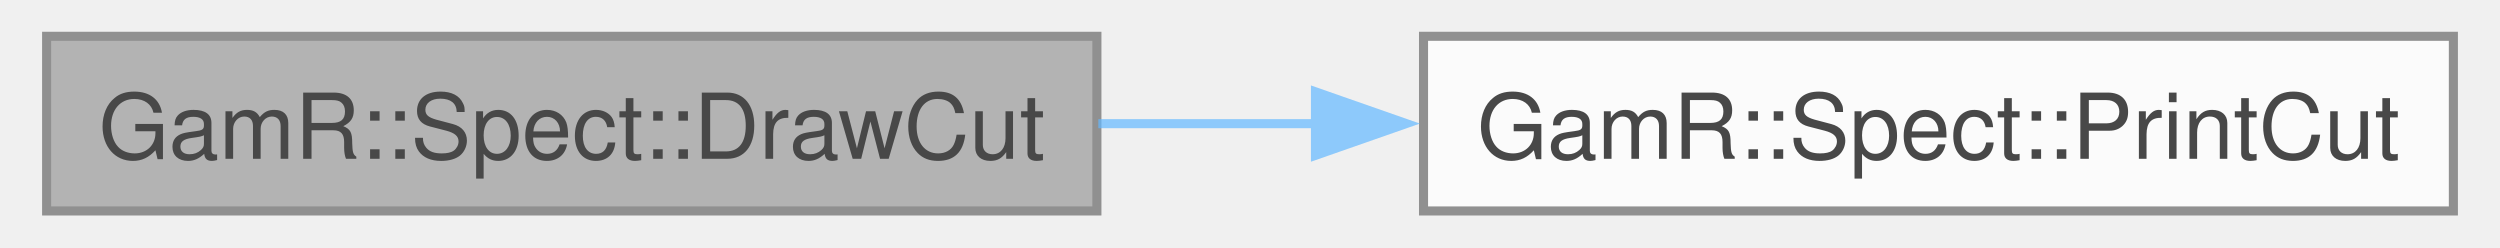
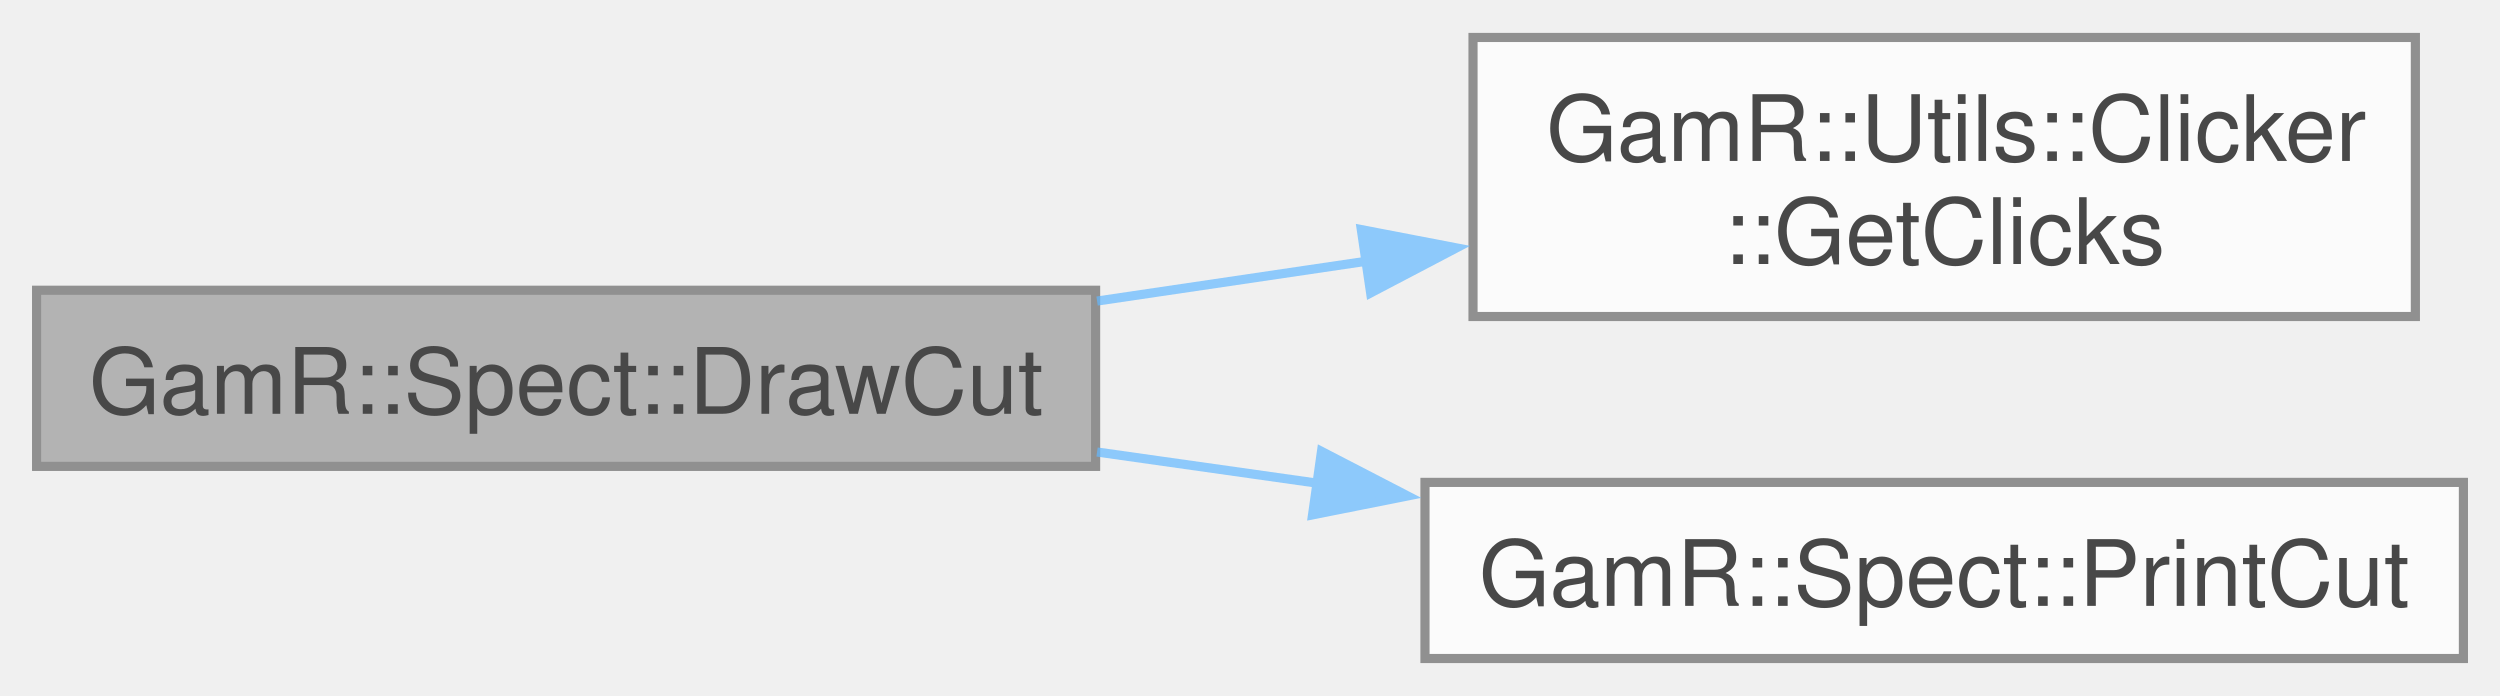
- <svg xmlns="http://www.w3.org/2000/svg" xmlns:xlink="http://www.w3.org/1999/xlink" width="273pt" height="27pt" viewBox="0.00 0.00 273.25 27.25">
+ <svg xmlns="http://www.w3.org/2000/svg" xmlns:xlink="http://www.w3.org/1999/xlink" width="273pt" height="76pt" viewBox="0.00 0.00 273.25 75.88">
  <svg id="main" version="1.1" xml:space="preserve">
    <style type="text/css">
.node, .edge {opacity: 0.7;}
.node.selected, .edge.selected {opacity: 1;}
.edge:hover path { stroke: red; }
.edge:hover polygon { stroke: red; fill: red; }
</style>
    <svg id="graph" class="graph">
-       <g id="graph0" class="graph" transform="scale(1 1) rotate(0) translate(4 23.25)">
+       <g id="graph0" class="graph" transform="scale(1 1) rotate(0) translate(4 71.88)">
        <g id="Node000001" class="node">
          <g id="a_Node000001">
            <a xlink:title=" ">
-               <polygon fill="#999999" stroke="#666666" points="115.75,-19.25 0,-19.25 0,0 115.75,0 115.75,-19.25" />
-               <text text-anchor="middle" x="57.88" y="-5.75" font-family="Helvetica,sans-Serif" font-size="10.00">GamR::Spect::DrawCut</text>
+               <polygon fill="#999999" stroke="#666666" points="115.75,-40.25 0,-40.25 0,-21 115.75,-21 115.75,-40.25" />
+               <text text-anchor="middle" x="57.88" y="-26.75" font-family="Helvetica,sans-Serif" font-size="10.00">GamR::Spect::DrawCut</text>
            </a>
          </g>
        </g>
        <g id="Node000002" class="node">
          <g id="a_Node000002">
+             <a xlink:href="../../d5/db8/class_gam_r_1_1_utils_1_1_clicker.html#a2303baf332dfdfecf946e78f7aa33c86" target="_top" xlink:title=" ">
+               <polygon fill="white" stroke="#666666" points="260,-67.88 157,-67.88 157,-37.38 260,-37.38 260,-67.88" />
+               <text text-anchor="start" x="165" y="-54.38" font-family="Helvetica,sans-Serif" font-size="10.00">GamR::Utils::Clicker</text>
+               <text text-anchor="middle" x="208.5" y="-43.12" font-family="Helvetica,sans-Serif" font-size="10.00">::GetClicks</text>
+             </a>
+           </g>
+         </g>
+         <g id="edge1_Node000001_Node000002" class="edge">
+           <g id="a_edge1_Node000001_Node000002">
+             <a xlink:title=" ">
+               <path fill="none" stroke="#63b8ff" d="M115.91,-39.07C125.56,-40.5 135.62,-41.99 145.39,-43.43" />
+               <polygon fill="#63b8ff" stroke="#63b8ff" points="144.79,-46.88 155.19,-44.88 145.81,-39.96 144.79,-46.88" />
+             </a>
+           </g>
+         </g>
+         <g id="Node000003" class="node">
+           <g id="a_Node000003">
            <a xlink:href="../../dc/d89/namespace_gam_r_1_1_spect.html#af1e4919591bd71a06e60304c9630cad9" target="_top" xlink:title=" ">
              <polygon fill="white" stroke="#666666" points="265.25,-19.25 151.75,-19.25 151.75,0 265.25,0 265.25,-19.25" />
              <text text-anchor="middle" x="208.5" y="-5.75" font-family="Helvetica,sans-Serif" font-size="10.00">GamR::Spect::PrintCut</text>
            </a>
          </g>
        </g>
-         <g id="edge1_Node000001_Node000002" class="edge">
-           <g id="a_edge1_Node000001_Node000002">
+         <g id="edge2_Node000001_Node000003" class="edge">
+           <g id="a_edge2_Node000001_Node000003">
            <a xlink:title=" ">
-               <path fill="none" stroke="#63b8ff" d="M115.91,-9.62C123.81,-9.62 131.99,-9.62 140.06,-9.62" />
-               <polygon fill="#63b8ff" stroke="#63b8ff" points="139.84,-13.13 149.84,-9.63 139.84,-6.13 139.84,-13.13" />
+               <path fill="none" stroke="#63b8ff" d="M115.91,-22.57C123.81,-21.45 131.99,-20.29 140.06,-19.15" />
+               <polygon fill="#63b8ff" stroke="#63b8ff" points="140.44,-22.64 149.85,-17.77 139.46,-15.7 140.44,-22.64" />
            </a>
          </g>
        </g>
      </g>
    </svg>
  </svg>
  <style type="text/css">

[data-mouse-over-selected='false'] { opacity: 0.7; }
[data-mouse-over-selected='true']  { opacity: 1.0; }

</style>
</svg>
